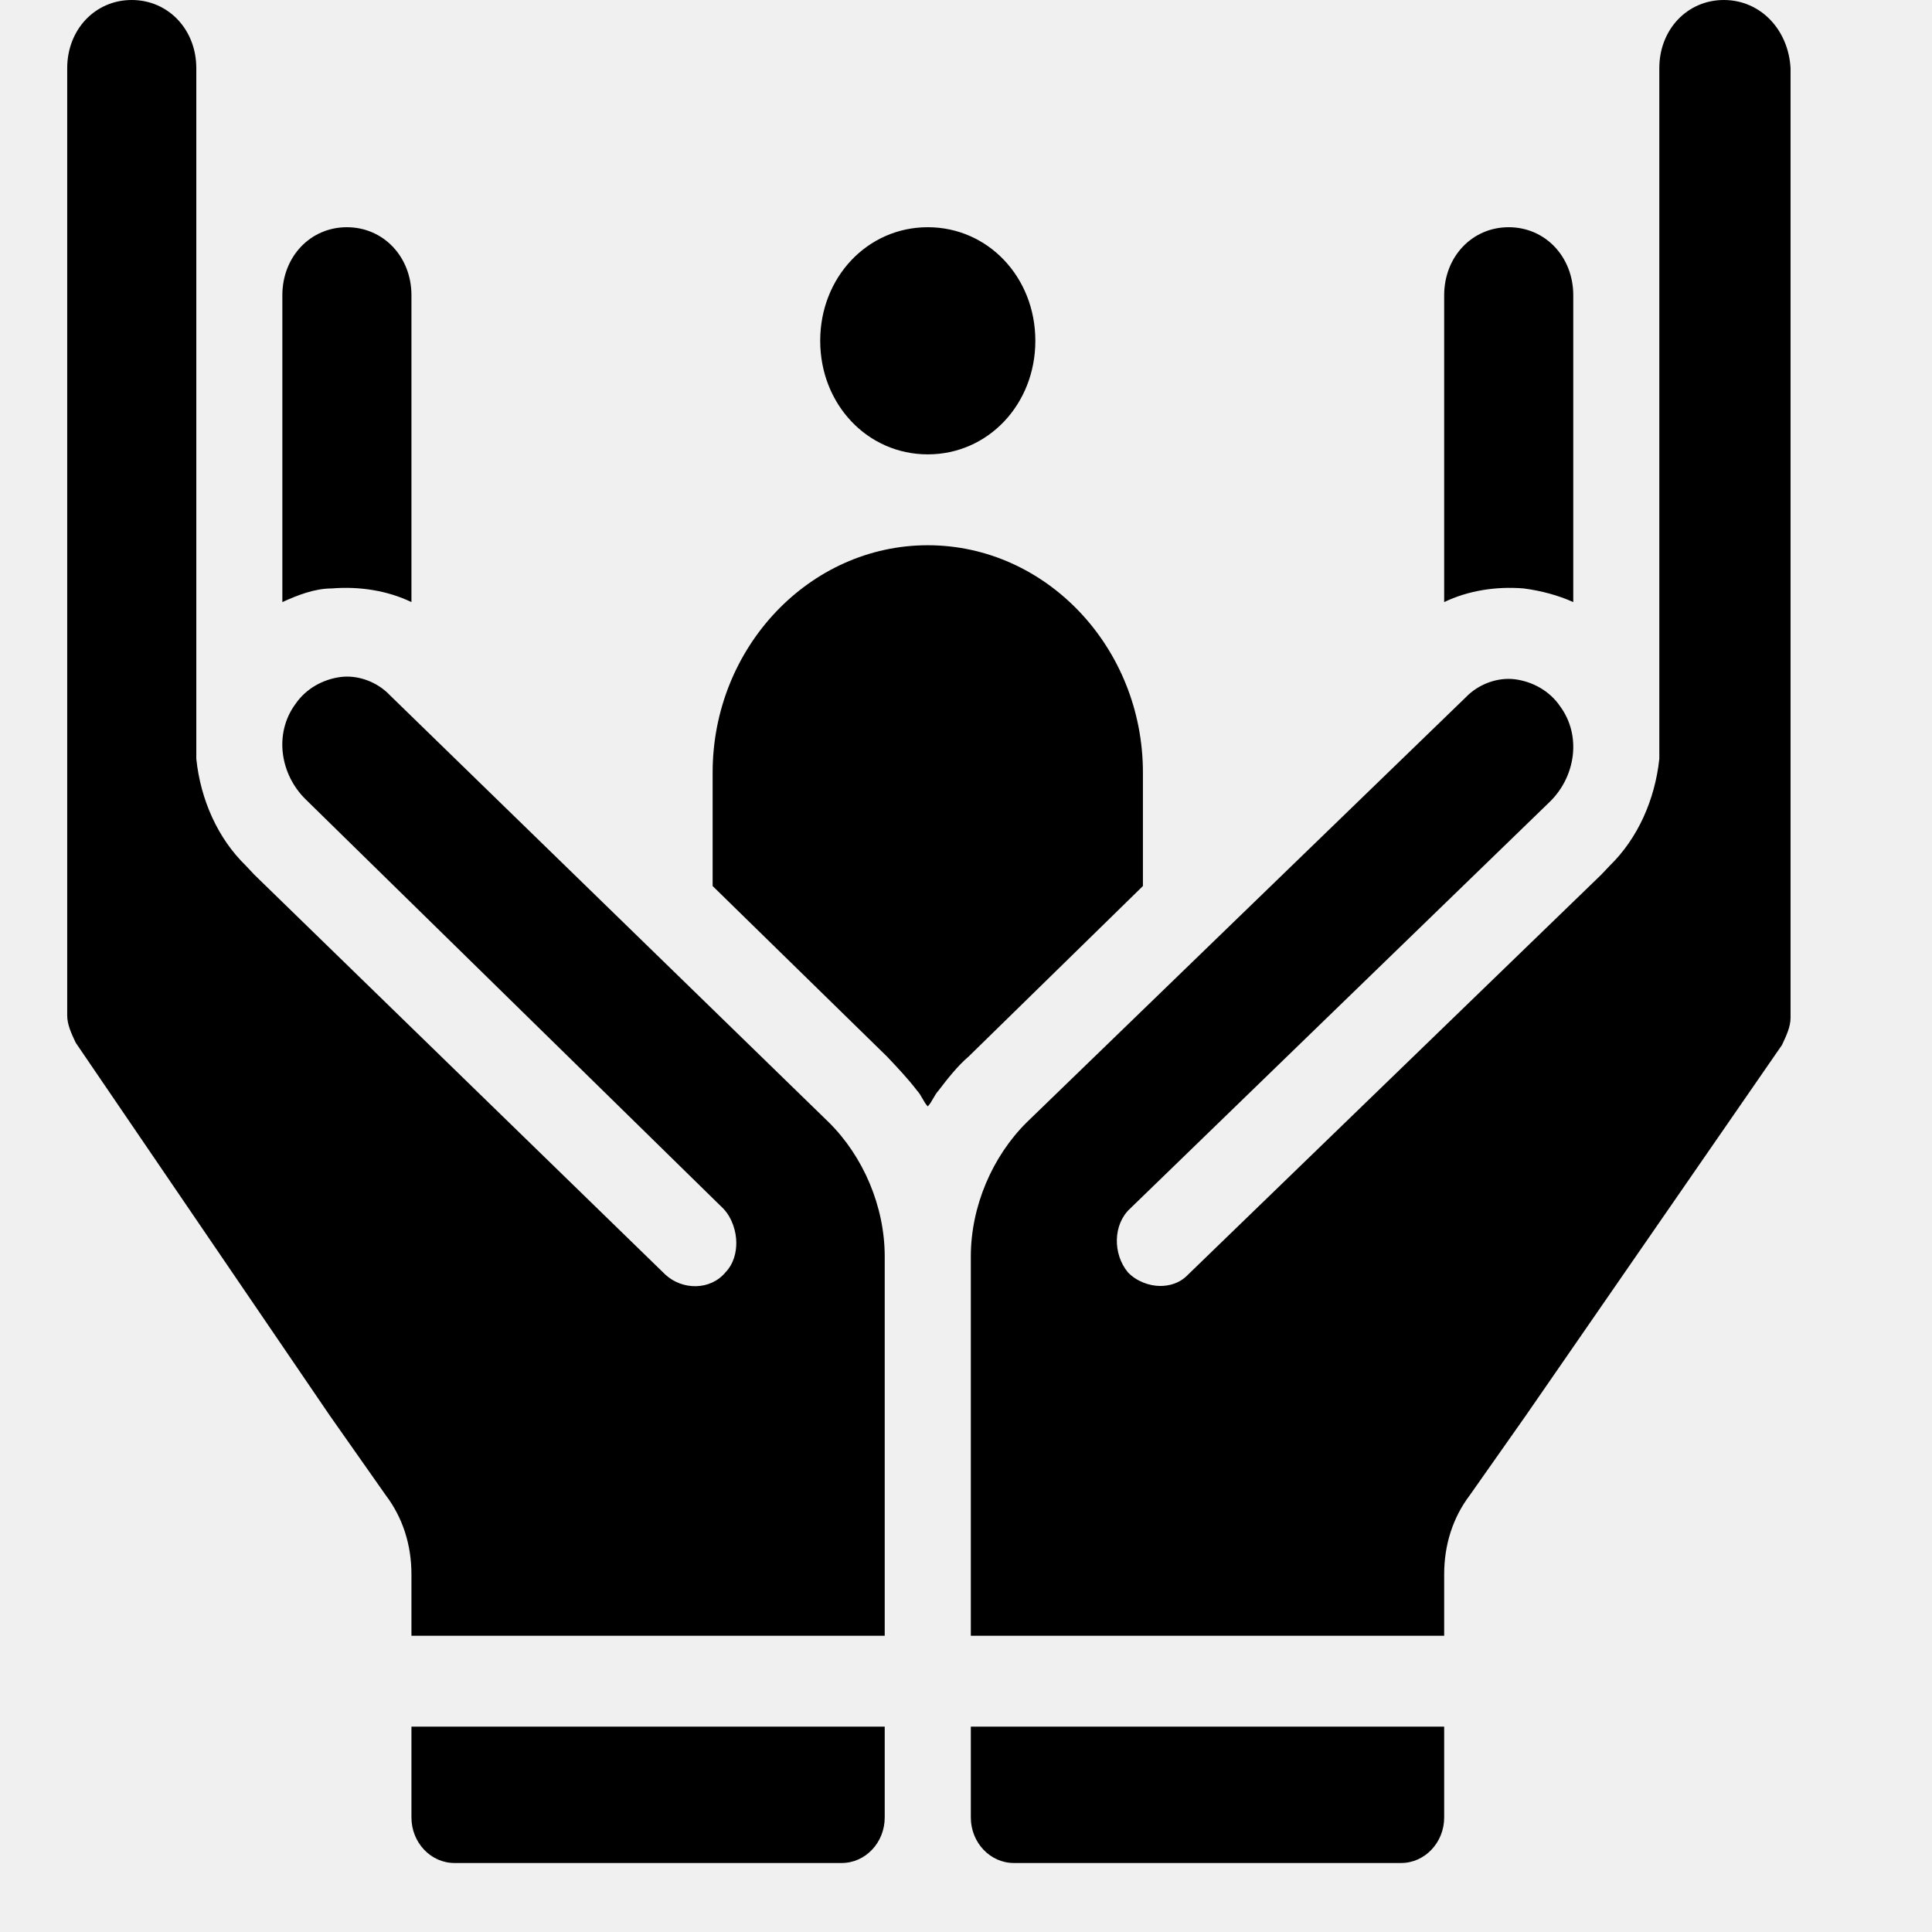
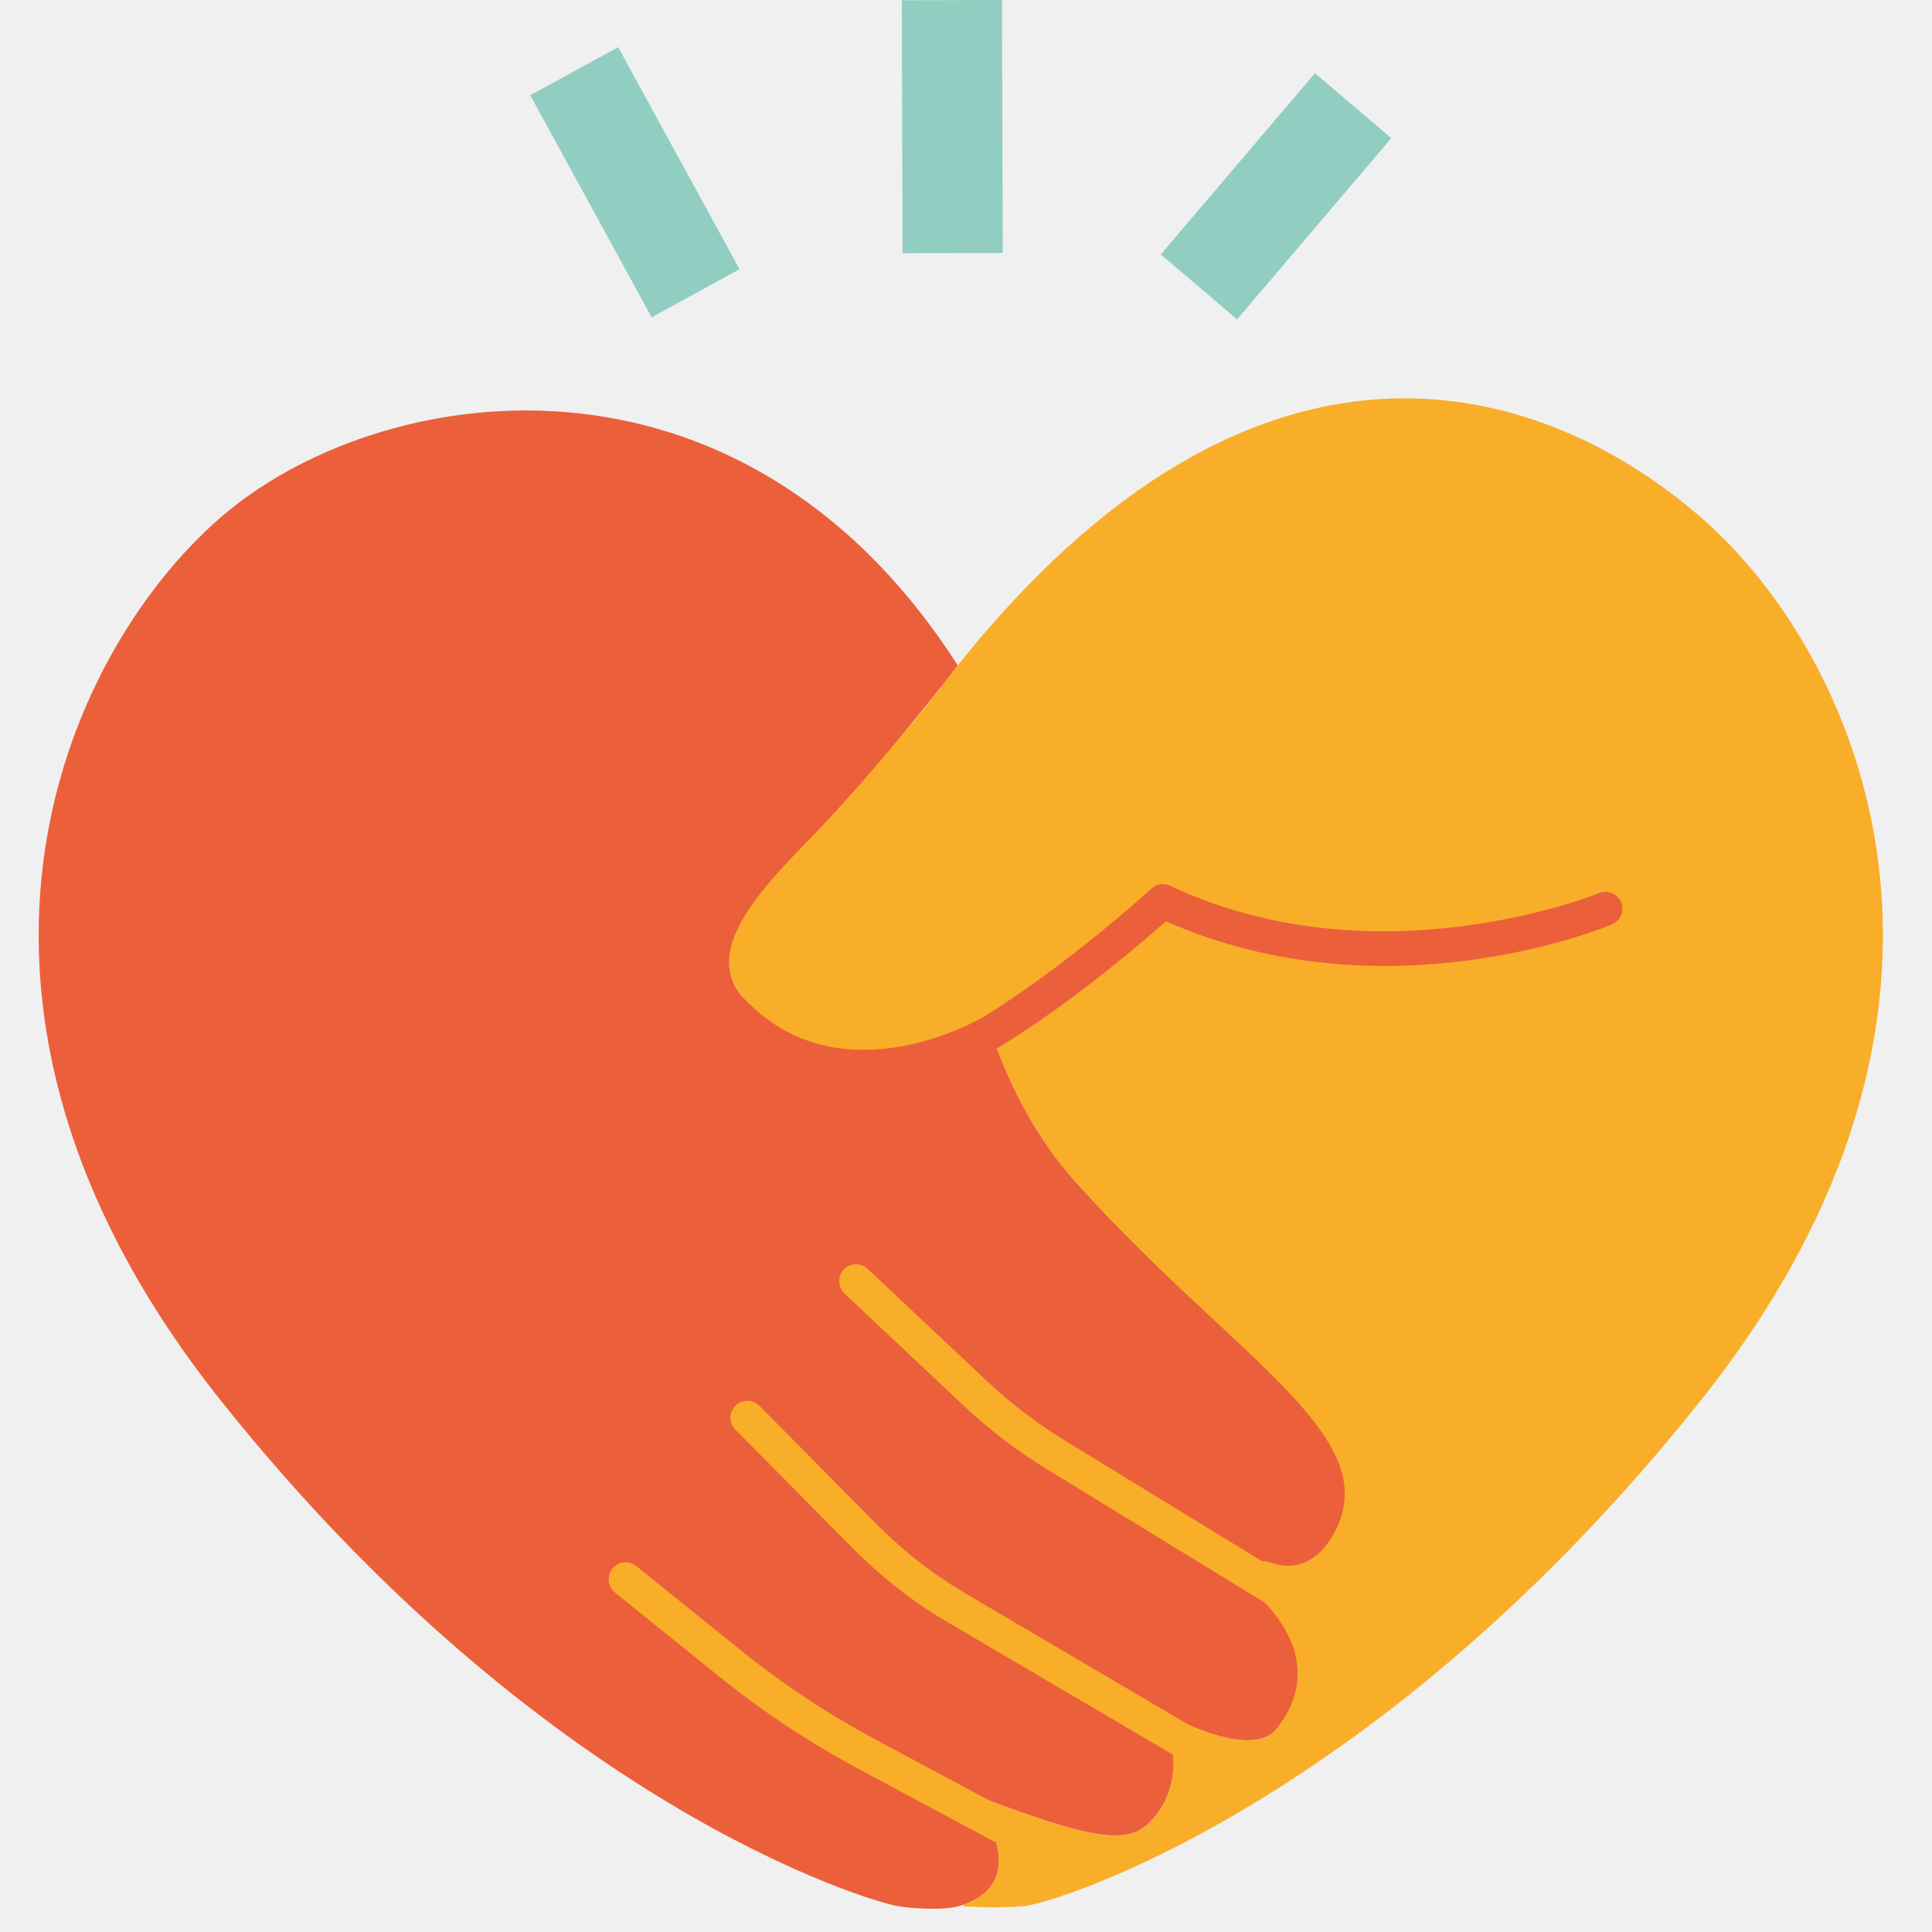
- <svg xmlns="http://www.w3.org/2000/svg" width="28" height="28" viewBox="0 0 28 28" fill="currentColor">
-   <g id="icon-network">
-     <path id="Vector" d="M12.012 16.266C12.511 16.76 12.822 17.484 12.822 18.209V23.707H5.963V22.818C5.963 22.39 5.838 21.995 5.588 21.666L4.778 20.513L1.098 15.113C1.036 14.982 0.974 14.85 0.974 14.718V0.988C0.974 0.428 1.379 0 1.909 0C2.439 0 2.845 0.428 2.845 0.988V10.866C2.845 10.899 2.845 10.965 2.845 10.998C2.907 11.59 3.156 12.15 3.562 12.545L3.686 12.677L9.642 18.472C9.891 18.702 10.297 18.702 10.515 18.439C10.64 18.307 10.671 18.143 10.671 18.011C10.671 17.846 10.609 17.649 10.484 17.517L4.435 11.59C4.061 11.228 3.967 10.635 4.279 10.207C4.435 9.977 4.684 9.845 4.934 9.812C5.183 9.779 5.464 9.878 5.651 10.076L12.012 16.266ZM16.564 11.195C16.564 9.384 15.161 7.902 13.446 7.902C11.731 7.902 10.328 9.384 10.328 11.195V12.841L12.854 15.311C13.01 15.476 13.165 15.64 13.29 15.805C13.353 15.871 13.384 15.97 13.446 16.035C13.508 15.97 13.54 15.871 13.602 15.805C13.727 15.64 13.883 15.443 14.039 15.311L16.564 12.841V11.195ZM5.963 8.726V4.28C5.963 3.721 5.557 3.293 5.027 3.293C4.497 3.293 4.092 3.721 4.092 4.28V8.726C4.31 8.627 4.559 8.528 4.809 8.528C5.214 8.495 5.62 8.561 5.963 8.726ZM5.963 26.341C5.963 26.704 6.243 27 6.586 27H12.199C12.542 27 12.822 26.704 12.822 26.341V25.024H5.963V26.341ZM22.083 8.528C22.333 8.561 22.582 8.627 22.801 8.726V4.28C22.801 3.721 22.395 3.293 21.865 3.293C21.335 3.293 20.93 3.721 20.93 4.28V8.726C21.273 8.561 21.678 8.495 22.083 8.528ZM14.07 26.341C14.07 26.704 14.35 27 14.693 27H20.306C20.649 27 20.93 26.704 20.93 26.341V25.024H14.07V26.341ZM24.983 0C24.453 0 24.048 0.428 24.048 0.988V10.866C24.048 10.899 24.048 10.965 24.048 10.998C23.985 11.59 23.736 12.15 23.331 12.545L23.206 12.677L17.219 18.472C17.094 18.604 16.939 18.637 16.814 18.637C16.658 18.637 16.471 18.571 16.346 18.439C16.128 18.176 16.128 17.748 16.377 17.517L22.458 11.623C22.832 11.261 22.925 10.668 22.613 10.24C22.458 10.01 22.208 9.878 21.959 9.845C21.709 9.812 21.429 9.911 21.241 10.108L14.88 16.266C14.382 16.76 14.07 17.484 14.07 18.209V23.707H20.93V22.818C20.93 22.39 21.054 21.995 21.304 21.666L22.115 20.513L25.825 15.146C25.887 15.015 25.95 14.883 25.95 14.751V0.988C25.919 0.428 25.513 0 24.983 0ZM13.446 6.585C14.319 6.585 15.005 5.861 15.005 4.939C15.005 4.017 14.319 3.293 13.446 3.293C12.573 3.293 11.887 4.017 11.887 4.939C11.887 5.861 12.573 6.585 13.446 6.585Z" fill="currentColor" />
+ <svg xmlns="http://www.w3.org/2000/svg" width="171" height="171" viewBox="0 0 171 171" fill="none">
+   <g id="icon_05_atv 4" clip-path="url(#clip0_2474_5176)">
+     <g id="Camada_2">
+       <g id="Group">
+         <path id="Vector" d="M54.713 4.176L46.931 8.431L57.676 28.085L65.459 23.83L54.713 4.176Z" fill="#91CEC1" />
+         <path id="Vector_2" d="M116.386 6.48L102.739 22.521L109.496 28.269L123.142 12.228L116.386 6.48Z" fill="#91CEC1" />
+         <path id="Vector_3" d="M88.685 -0.004L79.815 0.024L79.886 22.414L88.756 22.386L88.685 -0.004Z" fill="#91CEC1" />
+       </g>
+       <path id="Vector_4" d="M150.66 45.89C136.74 33.71 110.53 24.8 82.9 61.29C73.13 74.19 59.97 81.62 65.87 88.39C75.21 99.12 87.03 90.06 87.24 89.89L87.25 89.88V89.92C88.86 95.16 91.33 100.27 95.09 104.49C108.61 119.67 119.63 126.23 115.73 136.57C114.37 140.18 106.86 136.5 106.86 136.5C106.86 136.5 118.33 146.2 113.01 152.99C110.64 156.02 102.77 151.48 102.77 151.48C104.46 154.9 104.35 159.1 101.35 161.65C99.09 163.56 94.13 161.84 85.98 158.78C85.98 158.78 91.87 166.29 85.25 168.58V168.72C85.25 168.72 87.8 168.93 90.56 168.72C93.32 168.51 122.1 159.66 150.53 123.96C178.37 89.01 164.59 58.08 150.66 45.89Z" fill="#F9AE29" />
+       <path id="Vector_5" d="M87.251 89.91C87.251 89.9 87.251 89.89 87.24 89.89C87.02 90.06 74.46 97.52 65.871 88.39C62.16 84.45 66.831 79.2 71.43 74.5C78.001 67.78 84.77 58.89 84.77 58.89C65.371 28.62 33.34 33.71 19.421 45.89C5.49 58.08 -8.29 89.01 19.541 123.96C47.971 159.66 76.781 168.27 79.51 168.72C80.85 168.94 83.55 169.09 84.82 168.72C84.971 168.68 85.111 168.63 85.251 168.58C91.871 166.29 85.981 158.78 85.981 158.78C94.13 161.83 99.091 163.56 101.35 161.65C104.35 159.11 104.46 154.91 102.77 151.48C102.77 151.48 110.64 156.01 113.01 152.99C118.33 146.2 110.45 140.49 110.45 140.49C110.45 140.49 110.26 137.55 112.44 138.3C115.52 139.37 117.47 137.22 118.45 134.93C121.99 126.65 108.6 119.67 95.091 104.49C91.8 100.79 89.501 96.42 87.891 91.87" fill="#EB603B" />
+       <g id="Vector_6">
+         <path d="M87.89 92.43C94.77 88.26 101.27 82.59 103.11 80.95C122.28 89.62 141.66 81.71 142.48 81.36C142.99 81.15 143.23 80.56 143.02 80.05C142.81 79.54 142.22 79.3 141.71 79.51C141.51 79.59 121.89 87.58 103.35 78.85C102.98 78.68 102.55 78.74 102.25 79.02C102.16 79.1 94.91 85.74 87.25 90.47" fill="#EB603B" />
+         <path d="M87.89 92.43C94.77 88.26 101.27 82.59 103.11 80.95C122.28 89.62 141.66 81.71 142.48 81.36C142.99 81.15 143.23 80.56 143.02 80.05C142.81 79.54 142.22 79.3 141.71 79.51C141.51 79.59 121.89 87.58 103.35 78.85C102.98 78.68 102.55 78.74 102.25 79.02C102.16 79.1 94.91 85.74 87.25 90.47" stroke="#EB603B" stroke-miterlimit="10" />
+       </g>
+       <g id="Group_2">
+         <path id="Vector_7" d="M114.011 142.33C113.821 142.34 113.631 142.29 113.451 142.18L92.951 129.63C90.341 128.03 87.88 126.16 85.65 124.06L75.081 114.12C74.68 113.74 74.66 113.11 75.04 112.71C75.421 112.31 76.05 112.29 76.451 112.67L87.02 122.61C89.15 124.61 91.501 126.4 93.99 127.93L114.491 140.48C114.961 140.77 115.111 141.38 114.821 141.85C114.641 142.15 114.331 142.32 114.011 142.33Z" fill="#F9AE29" stroke="#F9AE29" stroke-miterlimit="10" />
+       </g>
+       <g id="Group_3">
+         <path id="Vector_8" d="M105.871 155.77C105.701 155.77 105.521 155.73 105.361 155.63L84.401 143.31C82.741 142.34 81.341 141.4 80.101 140.44C78.531 139.23 77.031 137.9 75.641 136.49L65.441 126.18C65.051 125.79 65.051 125.15 65.451 124.77C65.841 124.38 66.481 124.39 66.861 124.78L77.061 135.09C78.391 136.44 79.831 137.71 81.321 138.86C82.491 139.76 83.831 140.66 85.411 141.59L106.371 153.92C106.851 154.2 107.011 154.81 106.721 155.29C106.541 155.6 106.211 155.77 105.871 155.77Z" fill="#F9AE29" stroke="#F9AE29" stroke-miterlimit="10" />
+       </g>
+       <g id="Group_4">
+         <path id="Vector_9" d="M88.501 162.57C88.341 162.57 88.18 162.53 88.031 162.45L76.24 156.13C71.921 153.81 67.79 151.08 63.971 148L54.74 140.56C54.31 140.21 54.24 139.58 54.59 139.15C54.941 138.72 55.571 138.65 56.001 139L65.231 146.44C68.951 149.44 72.981 152.11 77.191 154.37L88.981 160.69C89.471 160.95 89.65 161.56 89.391 162.04C89.21 162.38 88.861 162.57 88.501 162.57Z" fill="#F9AE29" stroke="#F9AE29" stroke-miterlimit="10" />
+       </g>
+     </g>
  </g>
+   <defs>
+     <clipPath id="clip0_2474_5176">
+       <rect width="170.08" height="170.08" fill="white" />
+     </clipPath>
+   </defs>
</svg>
